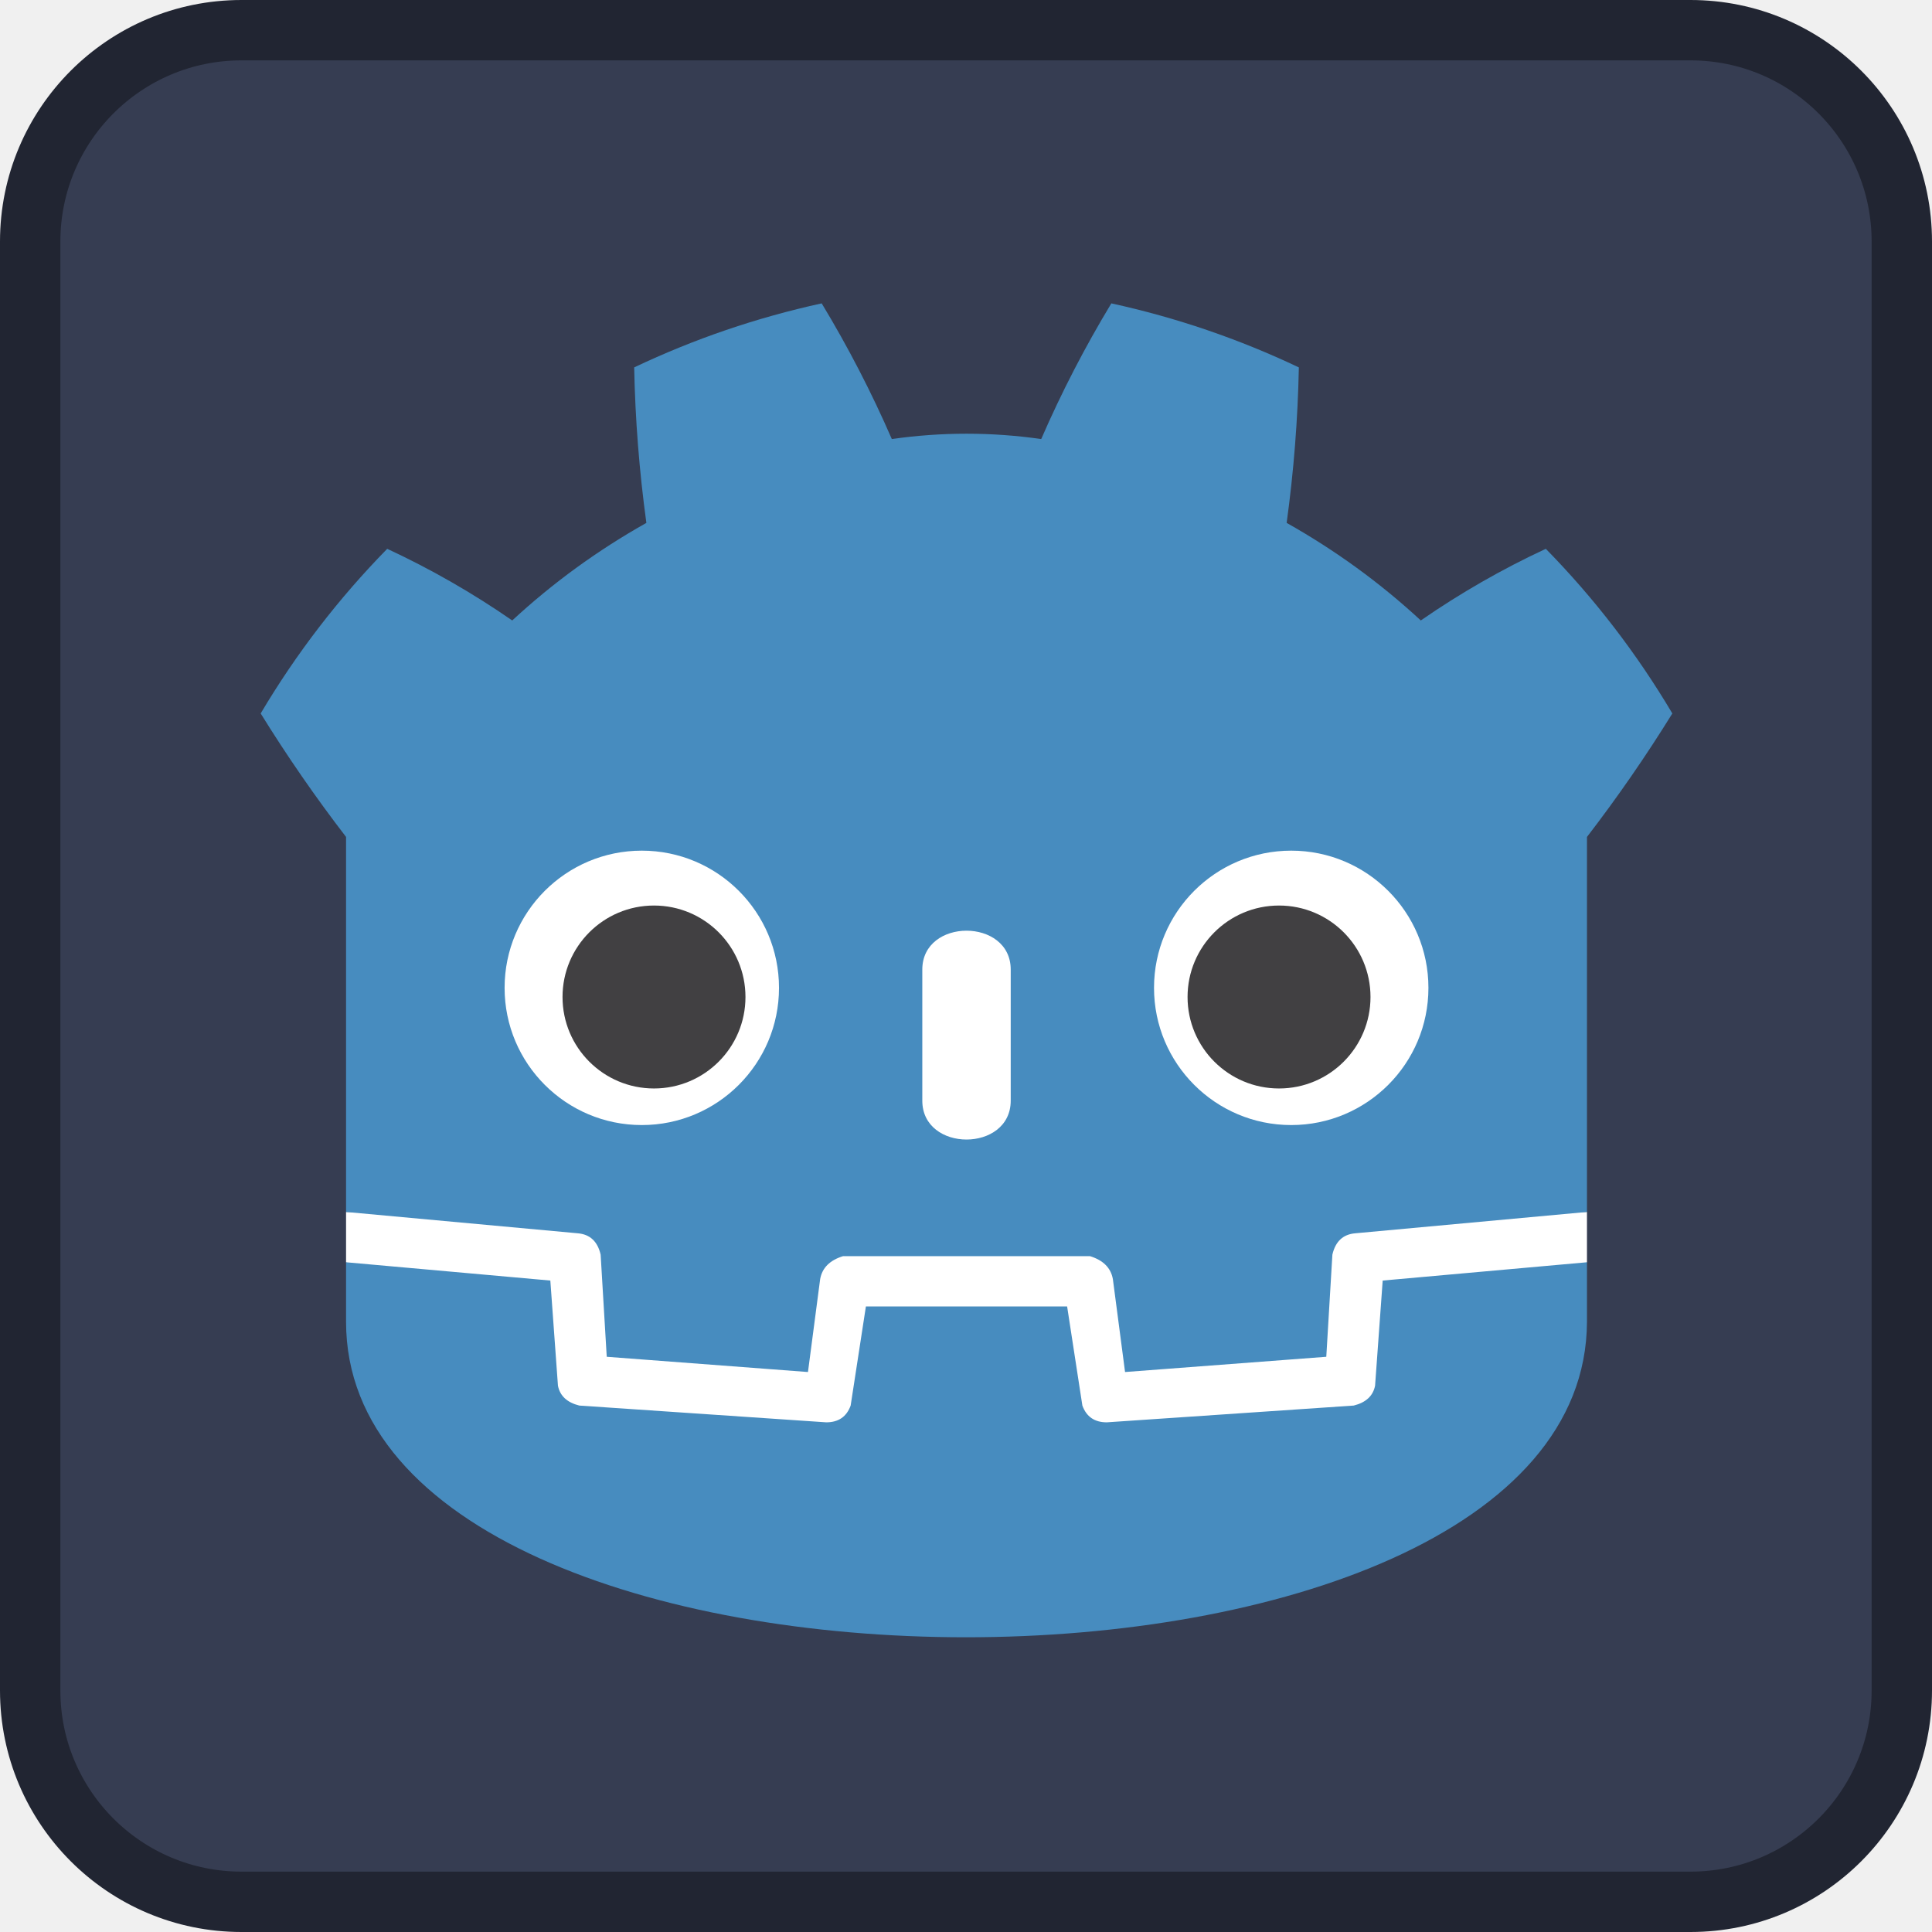
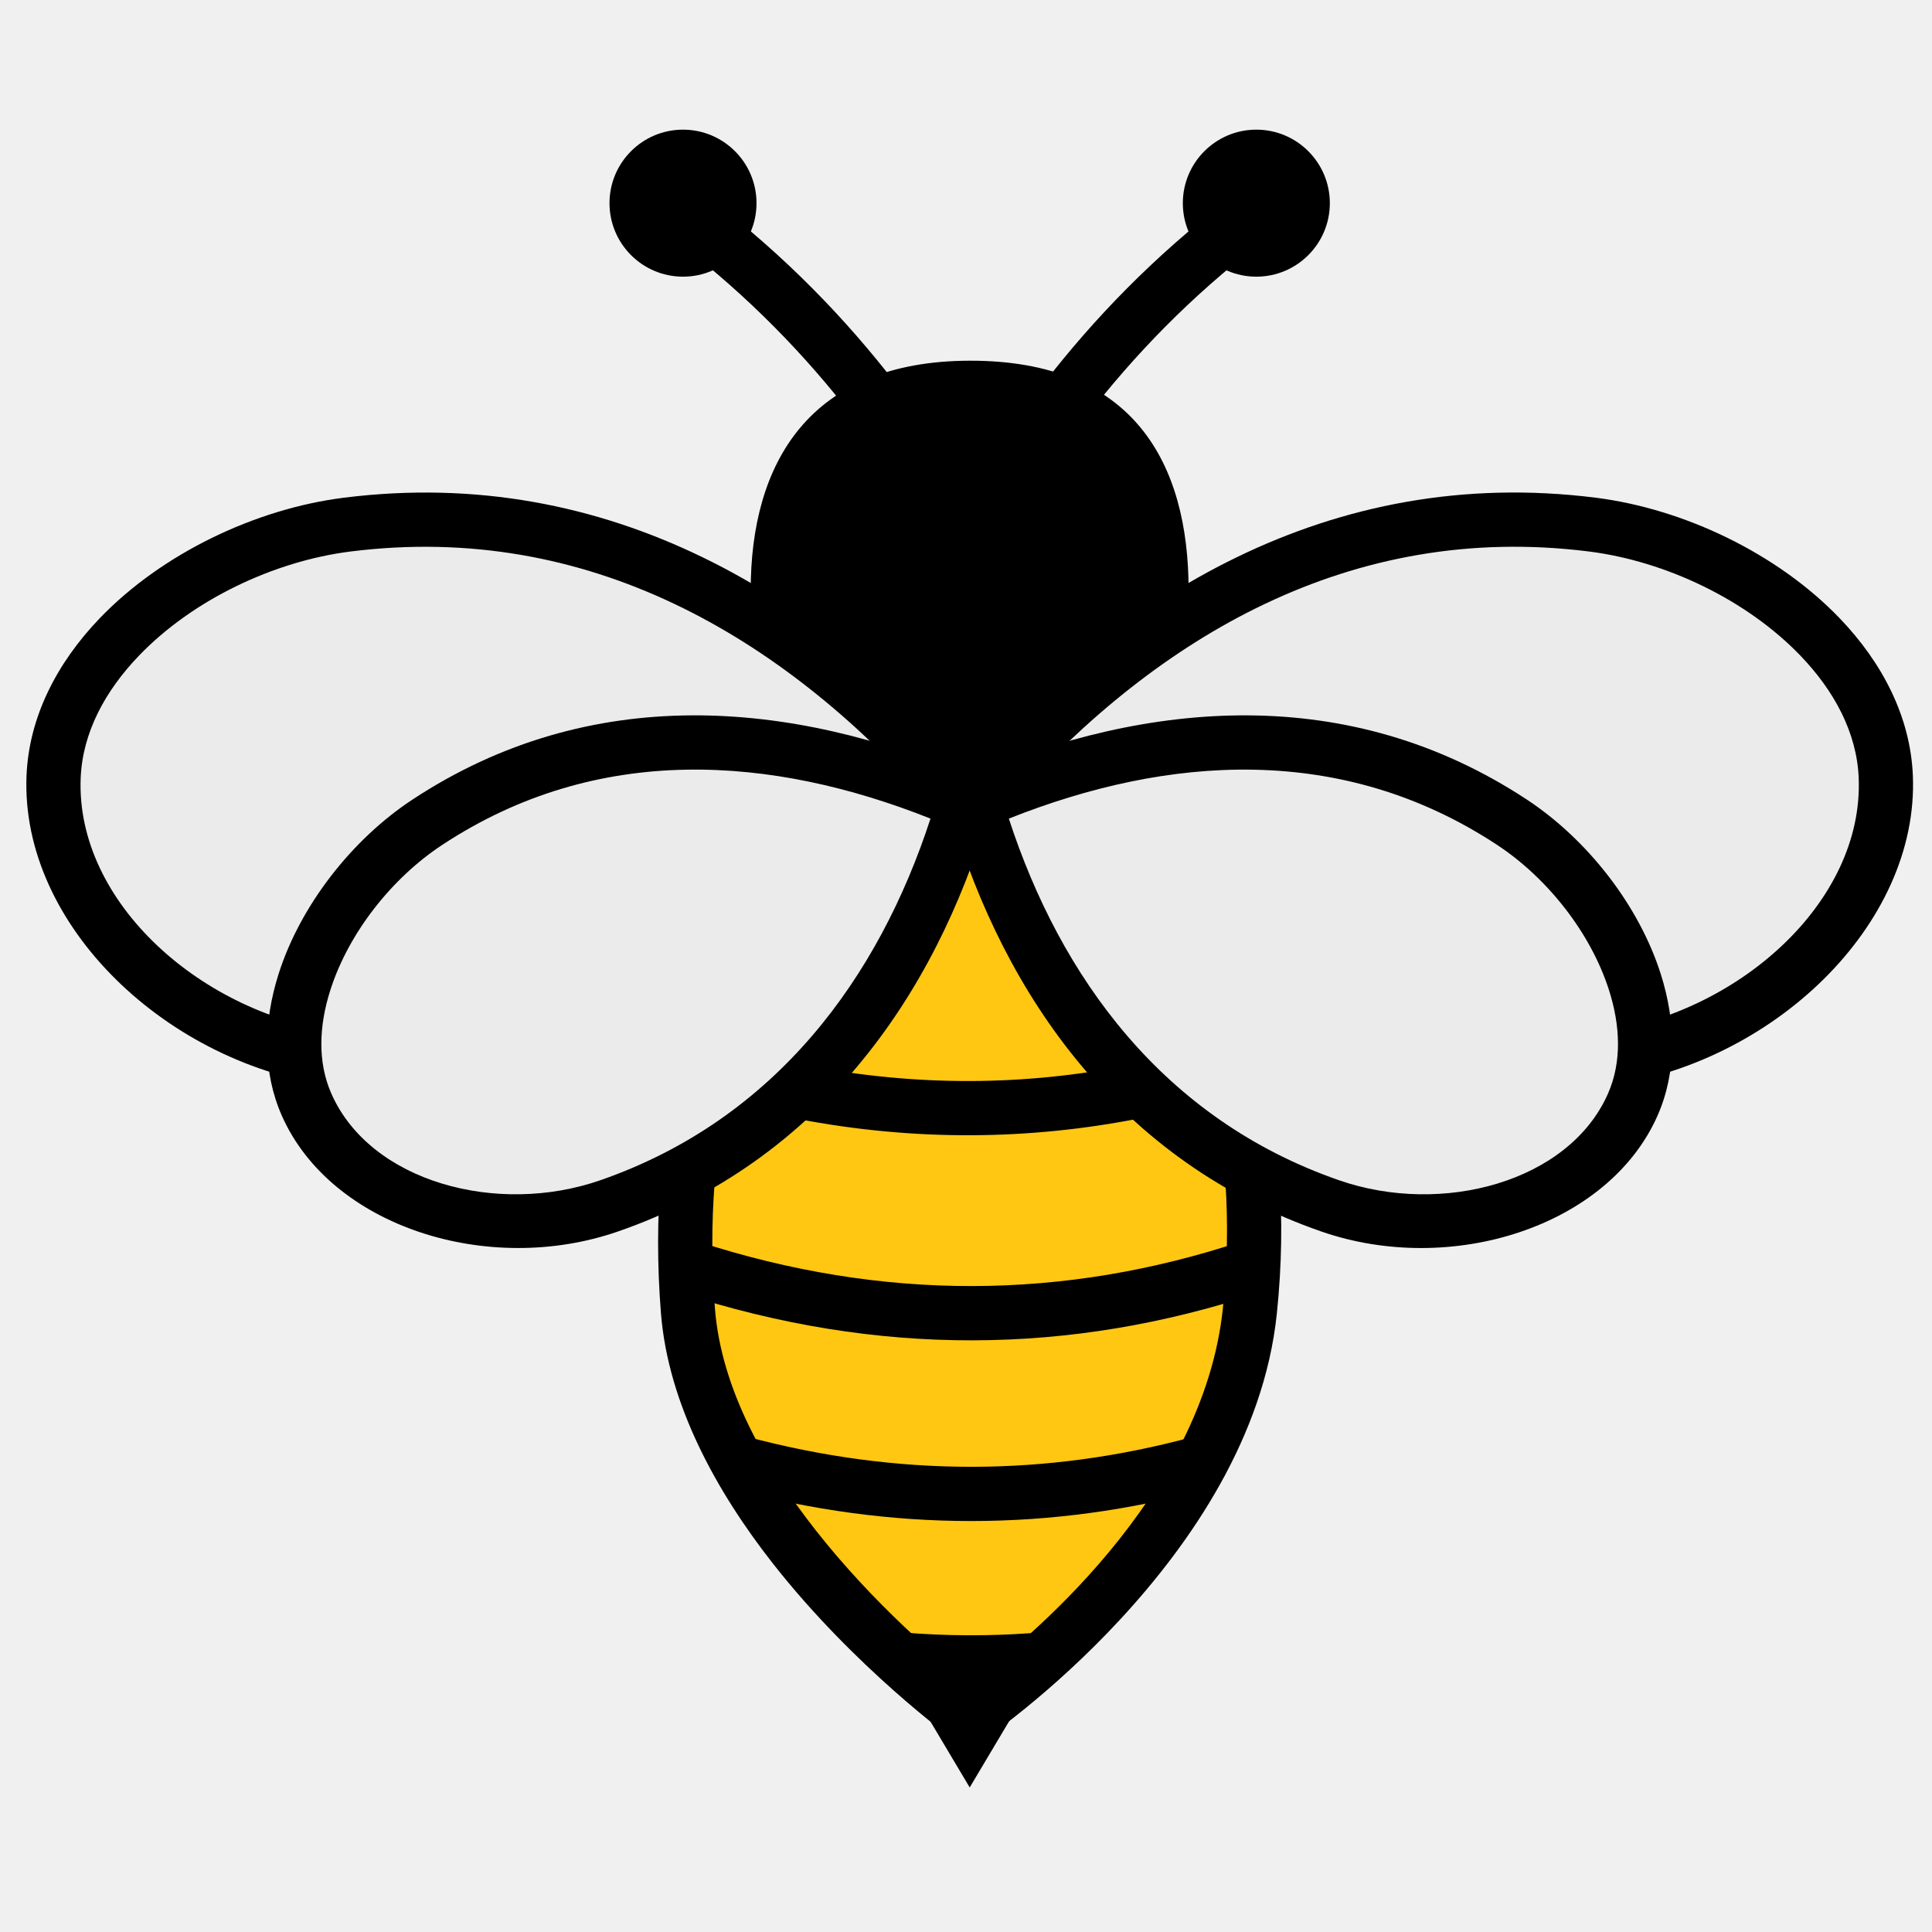
- <svg xmlns="http://www.w3.org/2000/svg" width="128" height="128">
-   <rect width="124" height="124" x="2" y="2" fill="#363d52" stroke="#212532" stroke-width="4" rx="14" />
-   <g fill="#fff" transform="translate(12.322 12.322)scale(.101)">
-     <path d="M105 673v33q407 354 814 0v-33z" />
-     <path fill="#478cbf" d="m105 673 152 14q12 1 15 14l4 67 132 10 8-61q2-11 15-15h162q13 4 15 15l8 61 132-10 4-67q3-13 15-14l152-14V427q30-39 56-81-35-59-83-108-43 20-82 47-40-37-88-64 7-51 8-102-59-28-123-42-26 43-46 89-49-7-98 0-20-46-46-89-64 14-123 42 1 51 8 102-48 27-88 64-39-27-82-47-48 49-83 108 26 42 56 81zm0 33v39c0 276 813 276 814 0v-39l-134 12-5 69q-2 10-14 13l-162 11q-12 0-16-11l-10-65H446l-10 65q-4 11-16 11l-162-11q-12-3-14-13l-5-69z" />
-     <path d="M483 600c0 34 58 34 58 0v-86c0-34-58-34-58 0z" />
-     <circle cx="725" cy="526" r="90" />
-     <circle cx="299" cy="526" r="90" />
-   </g>
-   <g fill="#414042" transform="translate(12.322 12.322)scale(.101)">
-     <circle cx="307" cy="532" r="60" />
-     <circle cx="717" cy="532" r="60" />
+ <svg xmlns="http://www.w3.org/2000/svg" width="512" height="512" version="1.1" viewBox="0 0 512 512" xml:space="preserve">
+   <g transform="matrix(1.3333 0 0 -1.3333 0 3779.8)">
+     <g transform="scale(.1)">
+       <path d="m1819.3 24978h216.2l-108.09-181.6-108.11 181.6" fill-rule="evenodd" />
+       <g transform="matrix(.20045 0 0 .20045 -744.36 23772)">
+         <path d="m14880 14658c946.4-1346.7 1419.7-2979.4 1227.1-4823-243-2325.5-2785.9-4027.2-2785.9-4027.2s-2615.9 1896.1-2786 4027.2c-147.4 1847.2 308.5 3477.9 1239.4 4823h3105.4" fill="#ffc712" fill-rule="evenodd" />
+       </g>
+       <g transform="matrix(.20382 0 0 .20382 -744.36 23772)">
+         <path d="m14850 14567c966-1374.5 1450-3040.8 1253.4-4922.5-250-2393.3-2855.7-4152.7-2855.7-4152.7-91.9-61.54-212.5-59.28-302.1 5.66 0 0-955 691.59-1755.9 1711.8-549.3 699.7-1021.3 1552.7-1092.2 2441.7-150.27 1882.5 316.3 3543.8 1265 4914.5 49.3 71.4 130.6 114 217.3 114h3053.9c86.1 0 166.8-42 216.3-112.4zm-355.2-416.3h-2774.8c-830.1-1252.6-1231.1-2758.8-1095.6-4457.7 62.9-787.63 494.4-1537.3 981.1-2157.2 566.7-721.84 1215.1-1269.1 1501.3-1495.8 531.8 392.95 2278 1813.8 2470.8 3659.5 176.9 1693.4-239.1 3199-1082.8 4451.3" fill-rule="evenodd" />
+       </g>
+       <g transform="matrix(.23687 0 0 .23687 -744.36 23772)">
+         <path d="m11279 16297c1378.3 2.9 1837.3-862.8 1837.3-1925.4 0-1062.7-823.3-1925.4-1837.3-1925.4s-1837.2 862.7-1837.2 1925.4c0 1062.6 488.89 1922.5 1837.2 1925.4" fill-rule="evenodd" />
+       </g>
+       <g transform="matrix(.22077 0 0 .22077 -744.36 23772)">
+         <path d="m6426 11194c-1387 172.4-2622.9 1310.8-2571.6 2546.2 48.59 1170 1398.2 2113.8 2644.8 2270.1 2308.7 289.5 4172.1-872.6 5553.4-2490.3h4.5c-0.7-1-1.5-1.9-2.3-2.8 0.8-0.9 1.5-1.9 2.2-2.8h-4.4c-1399.6-1526-3317.6-2607.3-5626.6-2320.4" fill="#ebebeb" fill-rule="evenodd" />
+       </g>
+       <g transform="matrix(.22417 0 0 .22417 -744.36 23772)">
+         <path d="m12028 13499c26.8-22.4 48.9-50.8 64.1-83.8 15.8-34.1 23-70.8 22-107-0.1-36.3-8.4-72.7-25.2-106.4-16.4-32.8-39.7-60.7-67.6-82.4-1426.7-1543.6-3379-2625.2-5722.6-2333.9-1490.3 185.2-2798.1 1428.5-2743 2756 21.52 518.1 267.89 998.7 650.83 1396.9 547.34 569.2 1375 968.3 2164 1067.2 2346.6 294.2 4247.8-867.9 5657.5-2506.6zm-480.2-181.3c-1293.4 1449.5-3006.7 2475.6-5117.5 2211-684.14-85.8-1402.7-429.9-1877.3-923.4-298.36-310.3-500.27-680.1-517.04-1083.8-45.93-1106 1080.4-2104.7 2322-2259 2112-262.5 3876.1 689.1 5189.8 2055.2" fill-rule="evenodd" />
+       </g>
+       <g transform="matrix(.19431 0 0 .19431 -744.36 23772)">
+         <path d="m10062 11222c-1190.5-413.1-2643.5 15.2-3094.1 1034.9-426.73 965.6 288.79 2266.6 1234.7 2889.5 1751.9 1153.8 3721.9 956.2 5483.5 198.1l3.6 1.7c-0.2-1-0.5-2-0.7-3.1 0.9-0.5 1.9-0.9 2.9-1.4l-3.7-1.7c-524-1791.8-1644.5-3430.3-3626.2-4118" fill="#ebebeb" fill-rule="evenodd" />
+       </g>
+       <g transform="matrix(.19763 0 0 .19763 -744.36 23772)">
+         <path d="m13528 15351c36.8-9.6 71.8-27 102.5-51.8 33-26.8 58.6-60.2 75.8-97.4 17.9-36.8 27.5-77.8 27.3-120.3-0.2-39.9-9.1-78.4-25.3-113.3-543.6-1828.8-1701.6-3490.5-3726.7-4193.2-1304.7-452.8-2886.8 47.3-3380.7 1164.8-194.08 439.1-187.37 939.2-32.21 1426.6 219.32 688.9 737.49 1351.7 1345.5 1752.2 1793.3 1181 3807.9 1000.9 5613.8 232.4zm-403.3-423.5c-1591.1 632.6-3344.2 767.4-4910.6-264.3-507.94-334.5-942.68-886.7-1125.9-1462.2-113.18-355.5-130.2-720.5 11.37-1040.8 392.26-887.6 1667.1-1229.8 2703.3-870.2 1773 615.3 2804.2 2048.1 3321.8 3637.5" fill-rule="evenodd" />
+       </g>
+       <g transform="matrix(.27631 0 0 .27631 -744.36 23772)">
+         <path d="m14204 8944c1108.2 137.71 2095.7 1047.3 2054.7 2034.4-38.8 934.8-1117.1 1688.9-2113.1 1813.8-1844.7 231.3-3333.4-697.2-4437.1-1989.7l-3.58-0.1c0.61-0.7 1.22-1.4 1.82-2.2-0.59-0.7-1.17-1.5-1.75-2.2h3.57c1118.2-1219.3 2650.7-2083.2 4495.5-1854" fill="#ebebeb" fill-rule="evenodd" />
+       </g>
+       <g transform="matrix(.27968 0 0 .27968 -744.36 23772)">
+         <path d="m9464.8 10820c1130 1313.5 2653.8 2244.9 4534.8 2009.1 632.4-79.3 1295.8-399.1 1734.5-855.4 307-319.2 504.5-704.4 521.7-1119.7 44.2-1064-1004.1-2060.6-2198.6-2209.1-1878.6-233.43-3443.4 633.5-4587 1870.8-22.35 17.3-41 39.7-54.13 66.1-13.47 27-20.14 56.2-20.25 85.2-0.77 29.1 5.01 58.4 17.65 85.8 12.18 26.4 29.89 49.2 51.39 67.1zm384.91-145.3c1053-1095.1 2467-1857.8 4159.9-1647.4 995.2 123.67 1898 924.23 1861.2 1810.7-13.5 323.6-175.3 620-414.5 868.7-380.4 395.6-956.4 671.4-1504.7 740.1-1691.9 212.2-3065.2-610.3-4101.9-1772.1" fill-rule="evenodd" />
+       </g>
+       <g transform="matrix(.24984 0 0 .24984 -744.36 23772)">
+         <path d="m13562 8727.3c925.8-321.29 2055.9 11.87 2406.3 804.86 331.9 750.97-224.6 1762.8-960.2 2247.3-1362.5 897.3-2894.5 743.6-4264.6 154l-2.8 1.3 0.6-2.4c-0.8-0.4-1.5-0.7-2.3-1.1l2.9-1.3c407.5-1393.5 1278.9-2667.8 2820.1-3202.6" fill="#ebebeb" fill-rule="evenodd" />
+       </g>
+       <g transform="matrix(.25013 0 0 .25013 -744.36 23772)">
+         <path d="m10533 12011c13.6 29.3 33.8 55.8 59.9 76.9 24.2 19.6 51.9 33.4 81 41 1426.9 607.1 3018.6 749.5 4435.5-183.7 480.4-316.4 889.8-840 1063.1-1384.4 122.6-385.1 127.9-780.18-25.4-1127.2-390.3-882.97-1640.3-1278.1-2671.2-920.35-1600 555.28-2515 1868.2-2944.5 3313.1-12.8 27.6-19.8 58-20 89.5-0.1 33.6 7.5 66 21.6 95.1zm459.5-216.7c409-1255.9 1223.8-2387.9 2624.7-2874 818.7-284.12 1825.9-13.74 2135.8 687.52 111.9 253.09 98.5 541.42 9 822.32-144.7 454.8-488.2 891-889.5 1155.3-1237.7 815.1-2622.8 708.7-3880 208.9" fill-rule="evenodd" />
+       </g>
+       <g transform="matrix(.20179 0 0 .20179 -744.36 23772)">
+         <path d="m15916 10454c139.9 46.3 291.1-29.7 337.4-169.6s-29.7-291.02-169.6-337.31c-1854.6-613.81-3749.5-629.72-5687-0.47-140.1 45.51-216.9 196.28-171.4 336.38 45.5 140.2 196.2 217 336.4 171.5 1824.1-592.46 3608.1-578.39 5354.2-0.5" fill-rule="evenodd" />
+       </g>
+       <g transform="matrix(.19573 0 0 .19573 -744.36 23772)">
+         <path d="m15922 8795.4c146.6 39.82 298-46.88 337.8-193.49 39.8-146.6-46.9-297.95-193.5-337.76-1582.3-429.69-3192.9-437.76-4833.2 3.06-146.8 39.43-233.8 190.55-194.4 337.25 39.4 146.72 190.5 233.81 337.2 194.39 1542.9-414.65 3057.8-407.61 4546.1-3.45" fill-rule="evenodd" />
+       </g>
+       <path d="m2046.9 25103c29.671 2.107 55.458-20.261 57.57-49.92 2.111-29.662-20.264-55.453-49.916-57.561-88.07-6.259-176.55-5.876-265.51 1.273-29.633 2.381-51.764 28.378-49.388 58.018 2.394 29.639 28.389 51.769 58.022 49.386 83.489-6.71 166.56-7.074 249.22-1.196" fill-rule="evenodd" />
+       <path d="m2249.4 26233c29.162 5.825 57.57-13.12 63.394-42.281 5.825-29.162-13.12-57.569-42.282-63.395-225.64-45.071-454.2-46.41-685.82-1.979-29.2 5.599-48.37 33.855-42.753 63.055 5.599 29.2 33.856 48.371 63.055 42.772 217.63-41.754 432.39-40.548 644.41 1.828" fill-rule="evenodd" />
+       <g transform="matrix(.25498 0 0 .25498 -744.36 23772)">
+         <path d="m10049 14765c68.6-94.3 47.8-226.6-46.5-295.2-94.32-68.6-226.58-47.8-295.19 46.5-356.27 489.6-777.39 954.9-1297.2 1383.2-90 74.2-102.86 207.4-28.71 297.4 74.16 90 207.43 102.9 297.43 28.7 548.97-452.3 993.88-943.6 1370.2-1460.6" fill-rule="evenodd" />
+       </g>
+       <g transform="matrix(.265 0 0 .265 -744.36 23772)">
+         <path d="m7931.8 16300c304.28 0 551.32-247 551.32-551.3s-247.04-551.4-551.32-551.4c-304.29 0-551.33 247.1-551.33 551.4s247.04 551.3 551.33 551.3" fill-rule="evenodd" />
+       </g>
+       <g transform="matrix(.25498 0 0 .25498 -744.36 23772)">
+         <path d="m11249 14516c-68.7-94.3-200.9-115.1-295.2-46.5s-115.2 200.9-46.5 295.2c376.2 517 821.1 1008.3 1370.1 1460.6 90 74.2 223.3 61.3 297.4-28.7 74.2-90 61.3-223.2-28.7-297.4-519.8-428.3-940.9-893.6-1297.1-1383.2" fill-rule="evenodd" />
+       </g>
+       <g transform="matrix(.265 0 0 .265 -744.36 23772)">
+         <path d="m12232 16300c-304.3 0-551.3-247-551.3-551.3s247-551.4 551.3-551.4 551.3 247.1 551.3 551.4-247 551.3-551.3 551.3" fill-rule="evenodd" />
+       </g>
+     </g>
  </g>
</svg>
